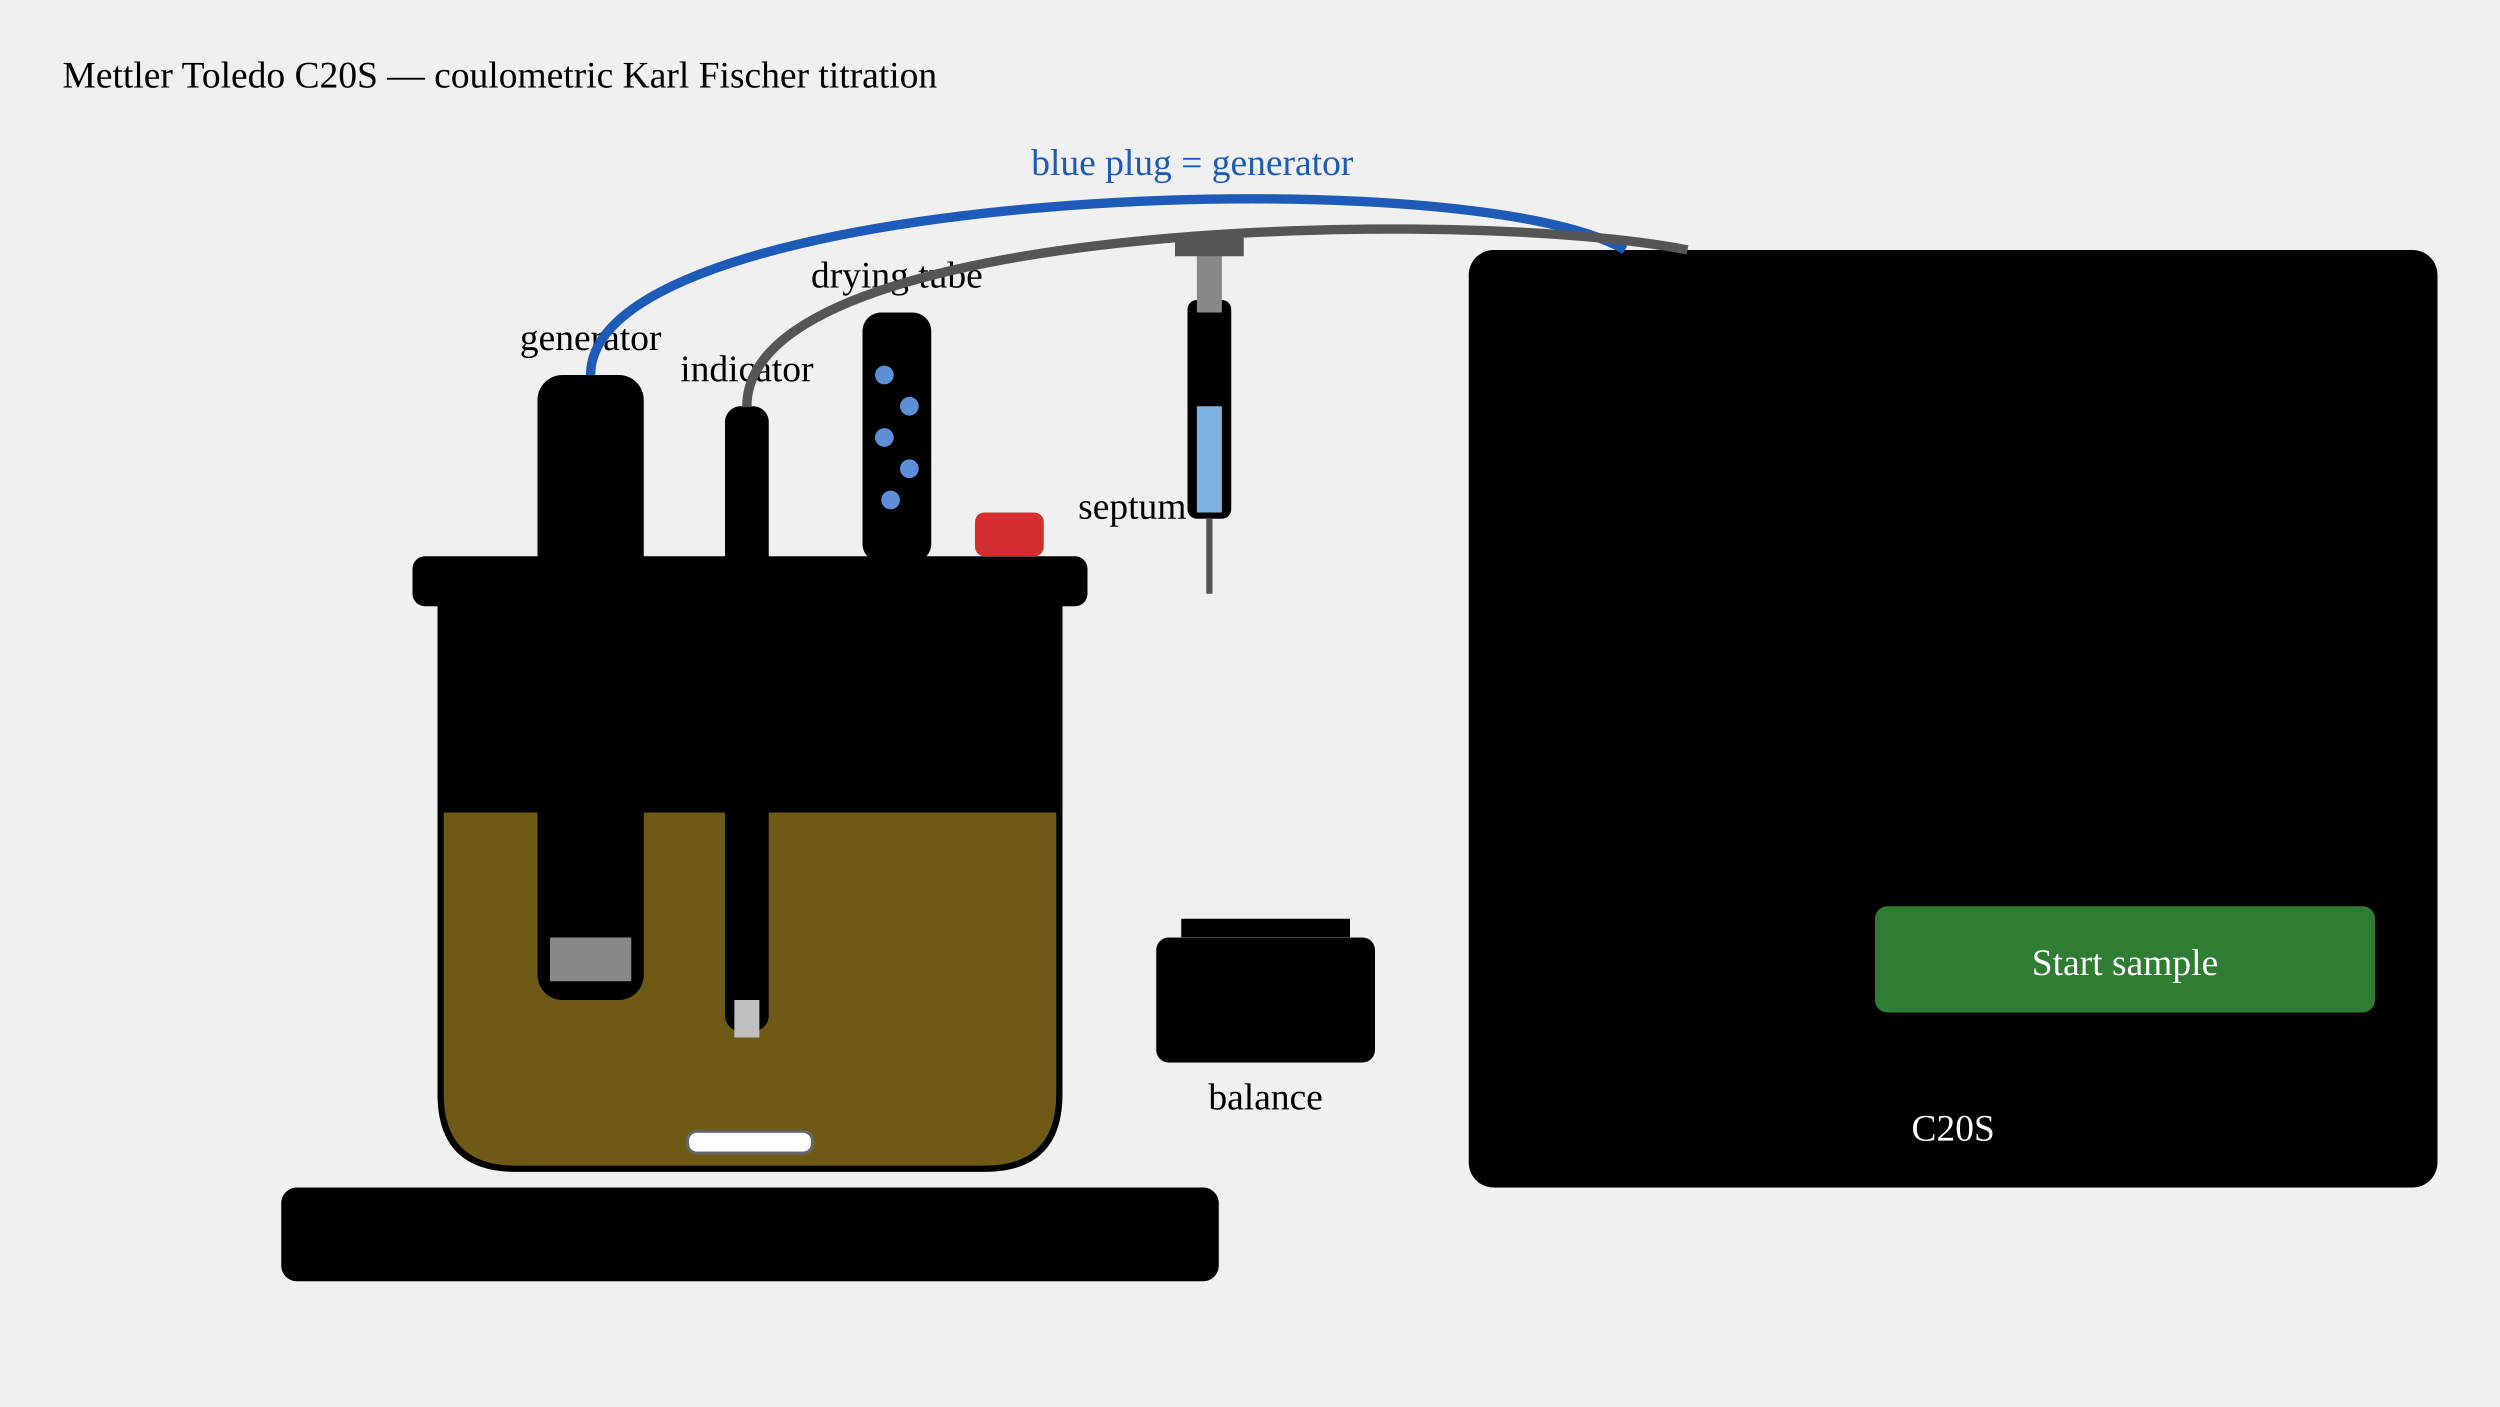
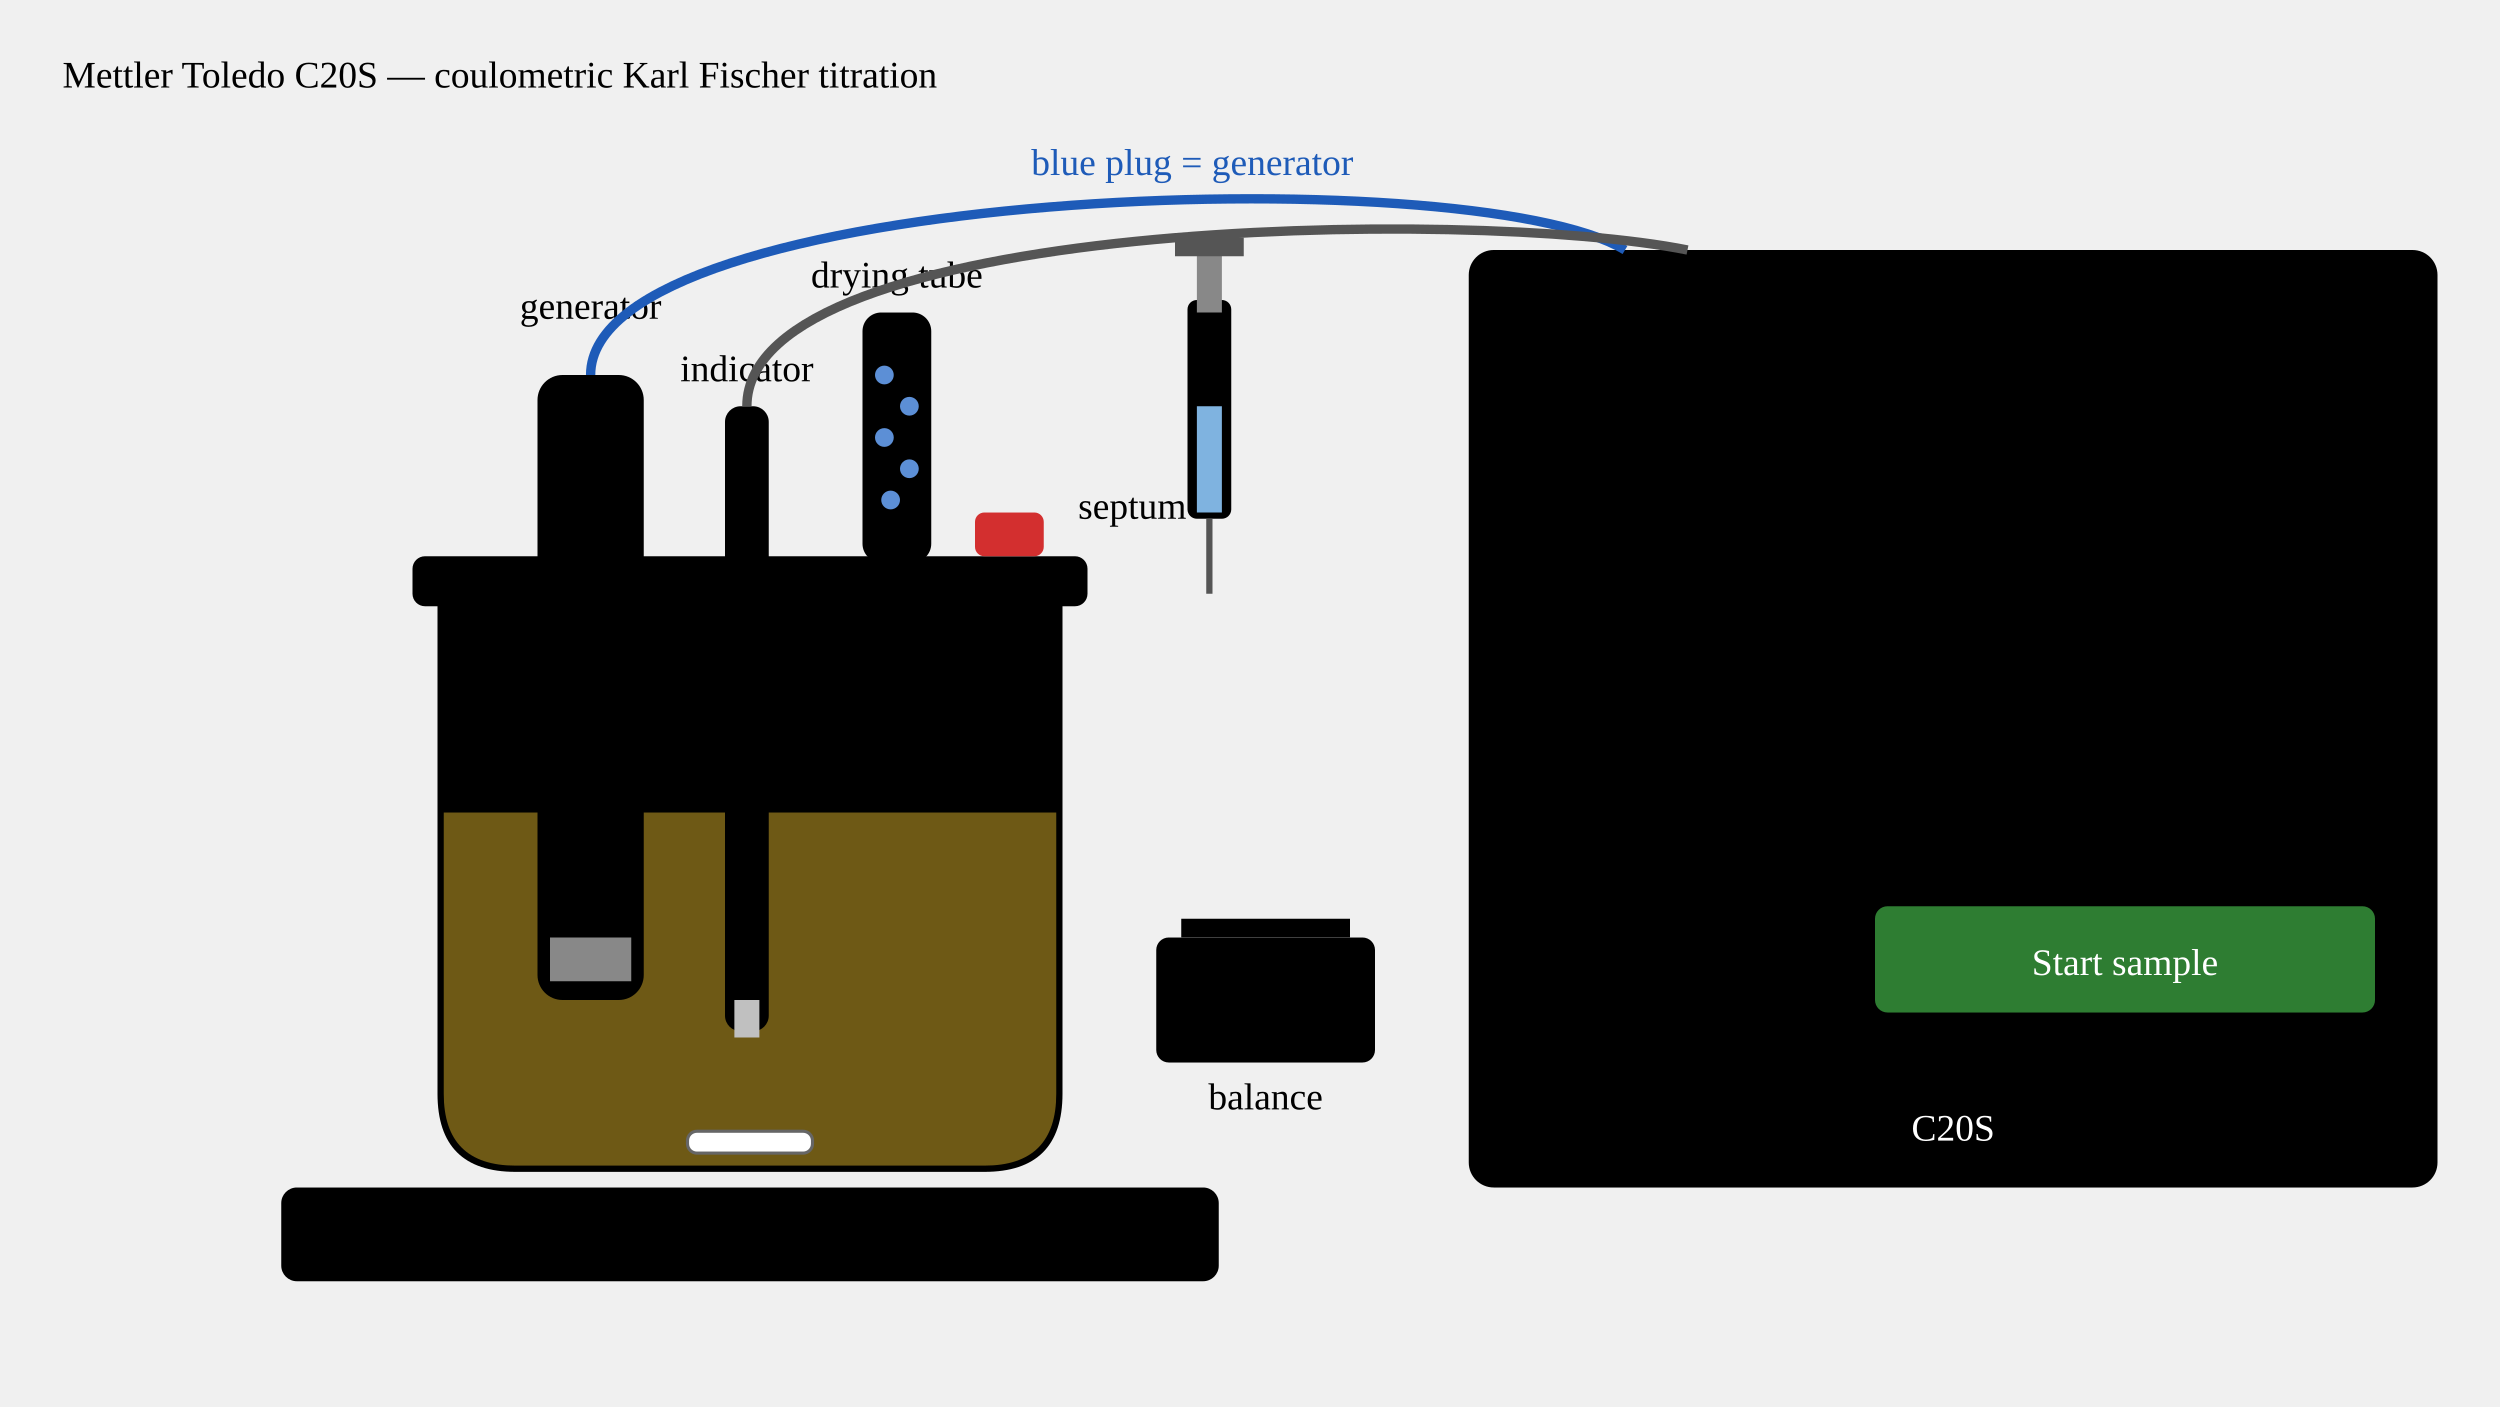
<svg xmlns="http://www.w3.org/2000/svg" viewBox="0 0 800 450" role="img" aria-label="Schematic of the Mettler Toledo C20S coulometric Karl Fischer titrator: measuring cell with generator and indicator electrodes, drying tube, septum, syringe and balance">
  <text class="ttl" x="20" y="28" data-i18n="kf.title">Mettler Toledo C20S — coulometric Karl Fischer titration</text>
  <rect class="body" x="90" y="380" width="300" height="30" rx="5" />
  <text class="lbl-s" x="240" y="400" text-anchor="middle" data-i18n="kf.stirrer">titration stand with stirrer</text>
  <path d="M140 190 V350 Q140 375 165 375 H315 Q340 375 340 350 V190" class="gl" />
  <rect x="132" y="178" width="216" height="16" rx="4" class="gl" />
  <g class="part" id="reag">
    <path d="M142 260 V350 Q142 373 165 373 H315 Q338 373 338 350 V260 Z" style="fill:#c9a227;opacity:.55" />
  </g>
  <g class="part" id="stir">
    <rect x="220" y="362" width="40" height="7" rx="3" style="fill:#fff;stroke:#666" />
  </g>
  <g class="part" id="gen">
    <rect x="172" y="120" width="34" height="200" rx="8" class="gl" />
    <rect x="176" y="300" width="26" height="14" style="fill:#888" />
-     <text class="lbl-s" x="189" y="112" text-anchor="middle" data-i18n="kf.gen">generator</text>
+     <text class="lbl-s" x="189" y="102" text-anchor="middle" data-i18n="kf.gen">generator</text>
  </g>
  <g class="part" id="ind">
    <rect x="232" y="130" width="14" height="200" rx="5" class="gl" />
    <rect x="235" y="320" width="8" height="12" style="fill:#c0c0c0" />
    <text class="lbl-s" x="239" y="122" text-anchor="middle" data-i18n="kf.ind">indicator</text>
  </g>
  <g class="part" id="dry">
    <rect x="276" y="100" width="22" height="80" rx="6" class="gl" />
    <g style="fill:#5c8fd6">
      <circle cx="283" cy="120" r="3" />
      <circle cx="291" cy="130" r="3" />
      <circle cx="283" cy="140" r="3" />
      <circle cx="291" cy="150" r="3" />
      <circle cx="285" cy="160" r="3" />
    </g>
    <text class="lbl-s" x="287" y="92" text-anchor="middle" data-i18n="kf.dry">drying tube</text>
  </g>
  <g class="part" id="sept">
    <rect x="312" y="164" width="22" height="14" rx="3" style="fill:#d32f2f" />
    <text class="lbl-s" x="345" y="166" data-i18n="kf.sept">septum</text>
  </g>
  <g class="part" id="syr" data-from="60,0">
    <rect x="380" y="96" width="14" height="70" rx="3" class="gl" />
    <rect x="383" y="80" width="8" height="20" style="fill:#888" />
    <rect x="376" y="76" width="22" height="6" style="fill:#555" />
    <line x1="387" y1="166" x2="387" y2="190" style="stroke:#555;stroke-width:2" />
    <rect x="383" y="130" width="8" height="34" style="fill:#7fb3e0" />
  </g>
  <g class="part" id="bal">
    <rect class="body" x="370" y="300" width="70" height="40" rx="4" />
    <rect class="st" x="378" y="294" width="54" height="6" />
    <text class="lbl-s" x="405" y="355" text-anchor="middle" data-i18n="kf.bal">balance</text>
  </g>
  <text class="lbl" x="405" y="324" text-anchor="middle" id="balkf" style="font-size:11px" />
  <rect class="dark" x="470" y="80" width="310" height="300" rx="8" />
  <rect class="scr" x="490" y="100" width="270" height="170" rx="4" />
  <text class="scrtx" x="502" y="124" id="k1" style="font-size:12px">— off —</text>
  <text class="scrtx" x="502" y="146" id="k2" style="font-size:12px" />
  <text class="scrtx" x="502" y="168" id="k3" style="font-size:12px" />
  <text class="scrtx" x="502" y="190" id="k4" style="font-size:12px" />
  <text class="scrtx" x="502" y="250" id="k5" style="font-size:18px" />
  <g class="part" id="kfBtn">
    <rect x="600" y="290" width="160" height="34" rx="4" style="fill:#2e7d32" />
    <text x="680" y="312" text-anchor="middle" style="fill:#fff;font-size:12px" id="kfBtnT">Start sample</text>
  </g>
  <text x="625" y="365" text-anchor="middle" style="fill:#fff;font-size:12px">C20S</text>
  <g class="part" id="plugs">
    <path d="M189 120 C189 60 470 50 520 80" style="fill:none;stroke:#1e5bb8;stroke-width:3" />
    <path d="M239 130 C239 70 470 66 540 80" style="fill:none;stroke:#555;stroke-width:3" />
    <text class="lbl-s" x="330" y="56" style="fill:#1e5bb8" data-i18n="kf.blue">blue plug = generator</text>
  </g>
</svg>
